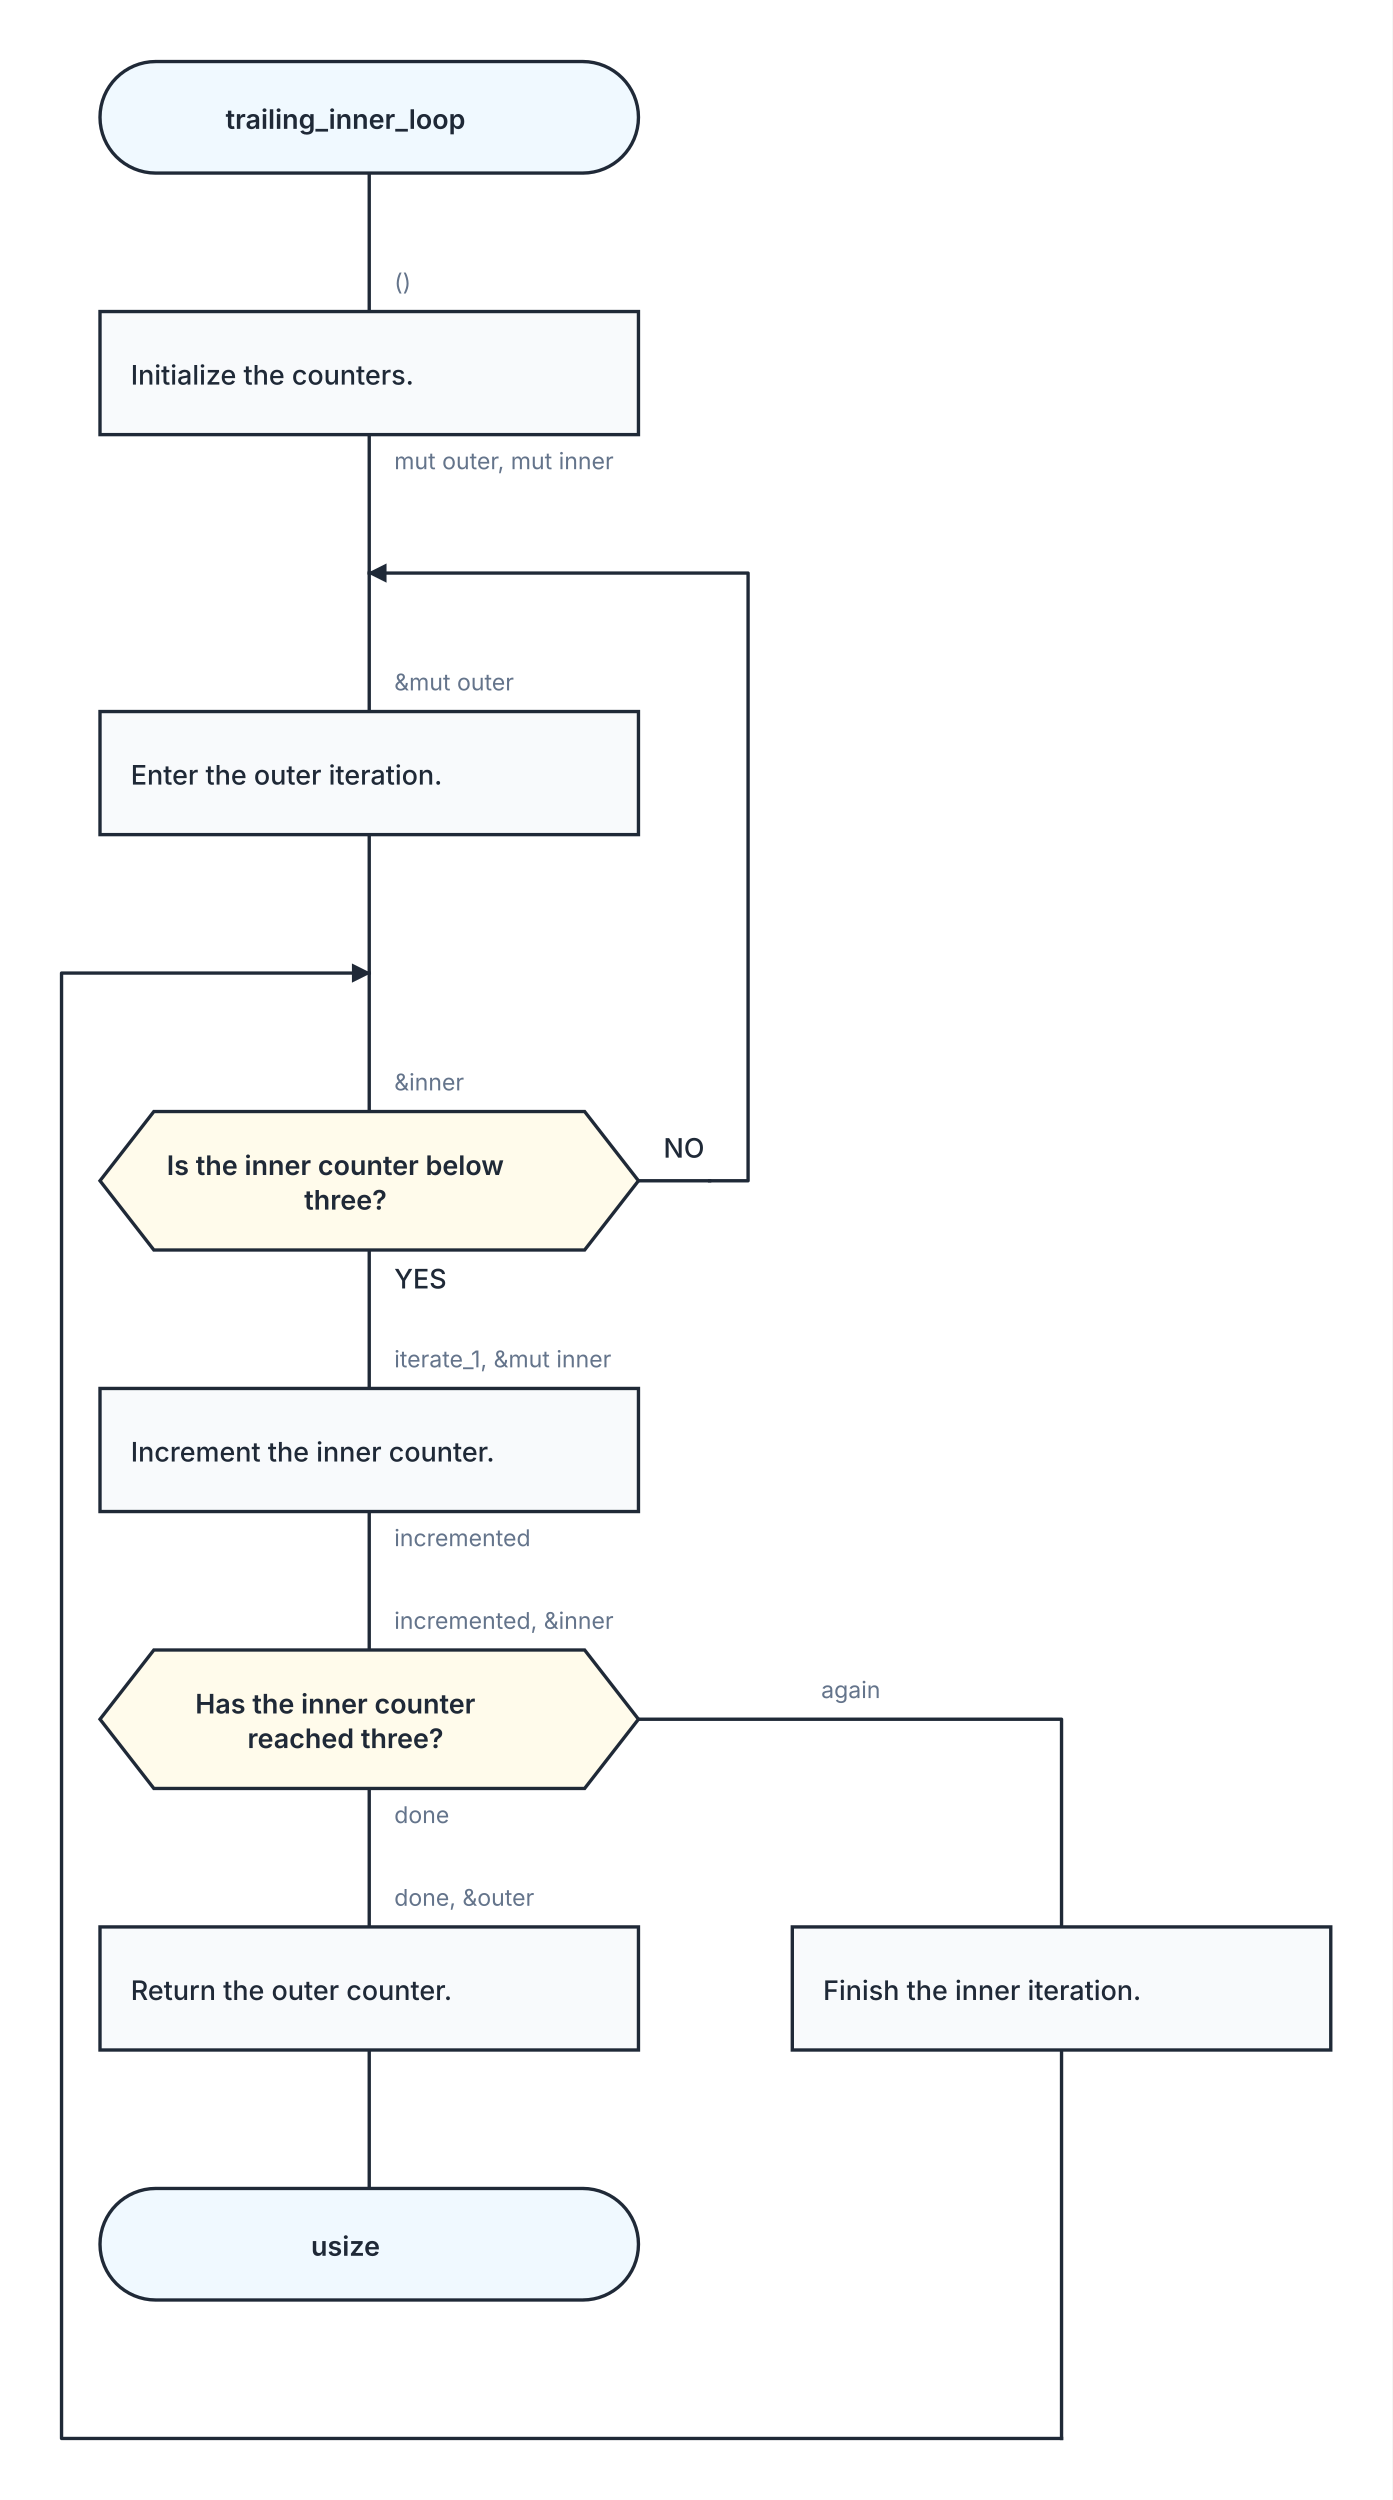
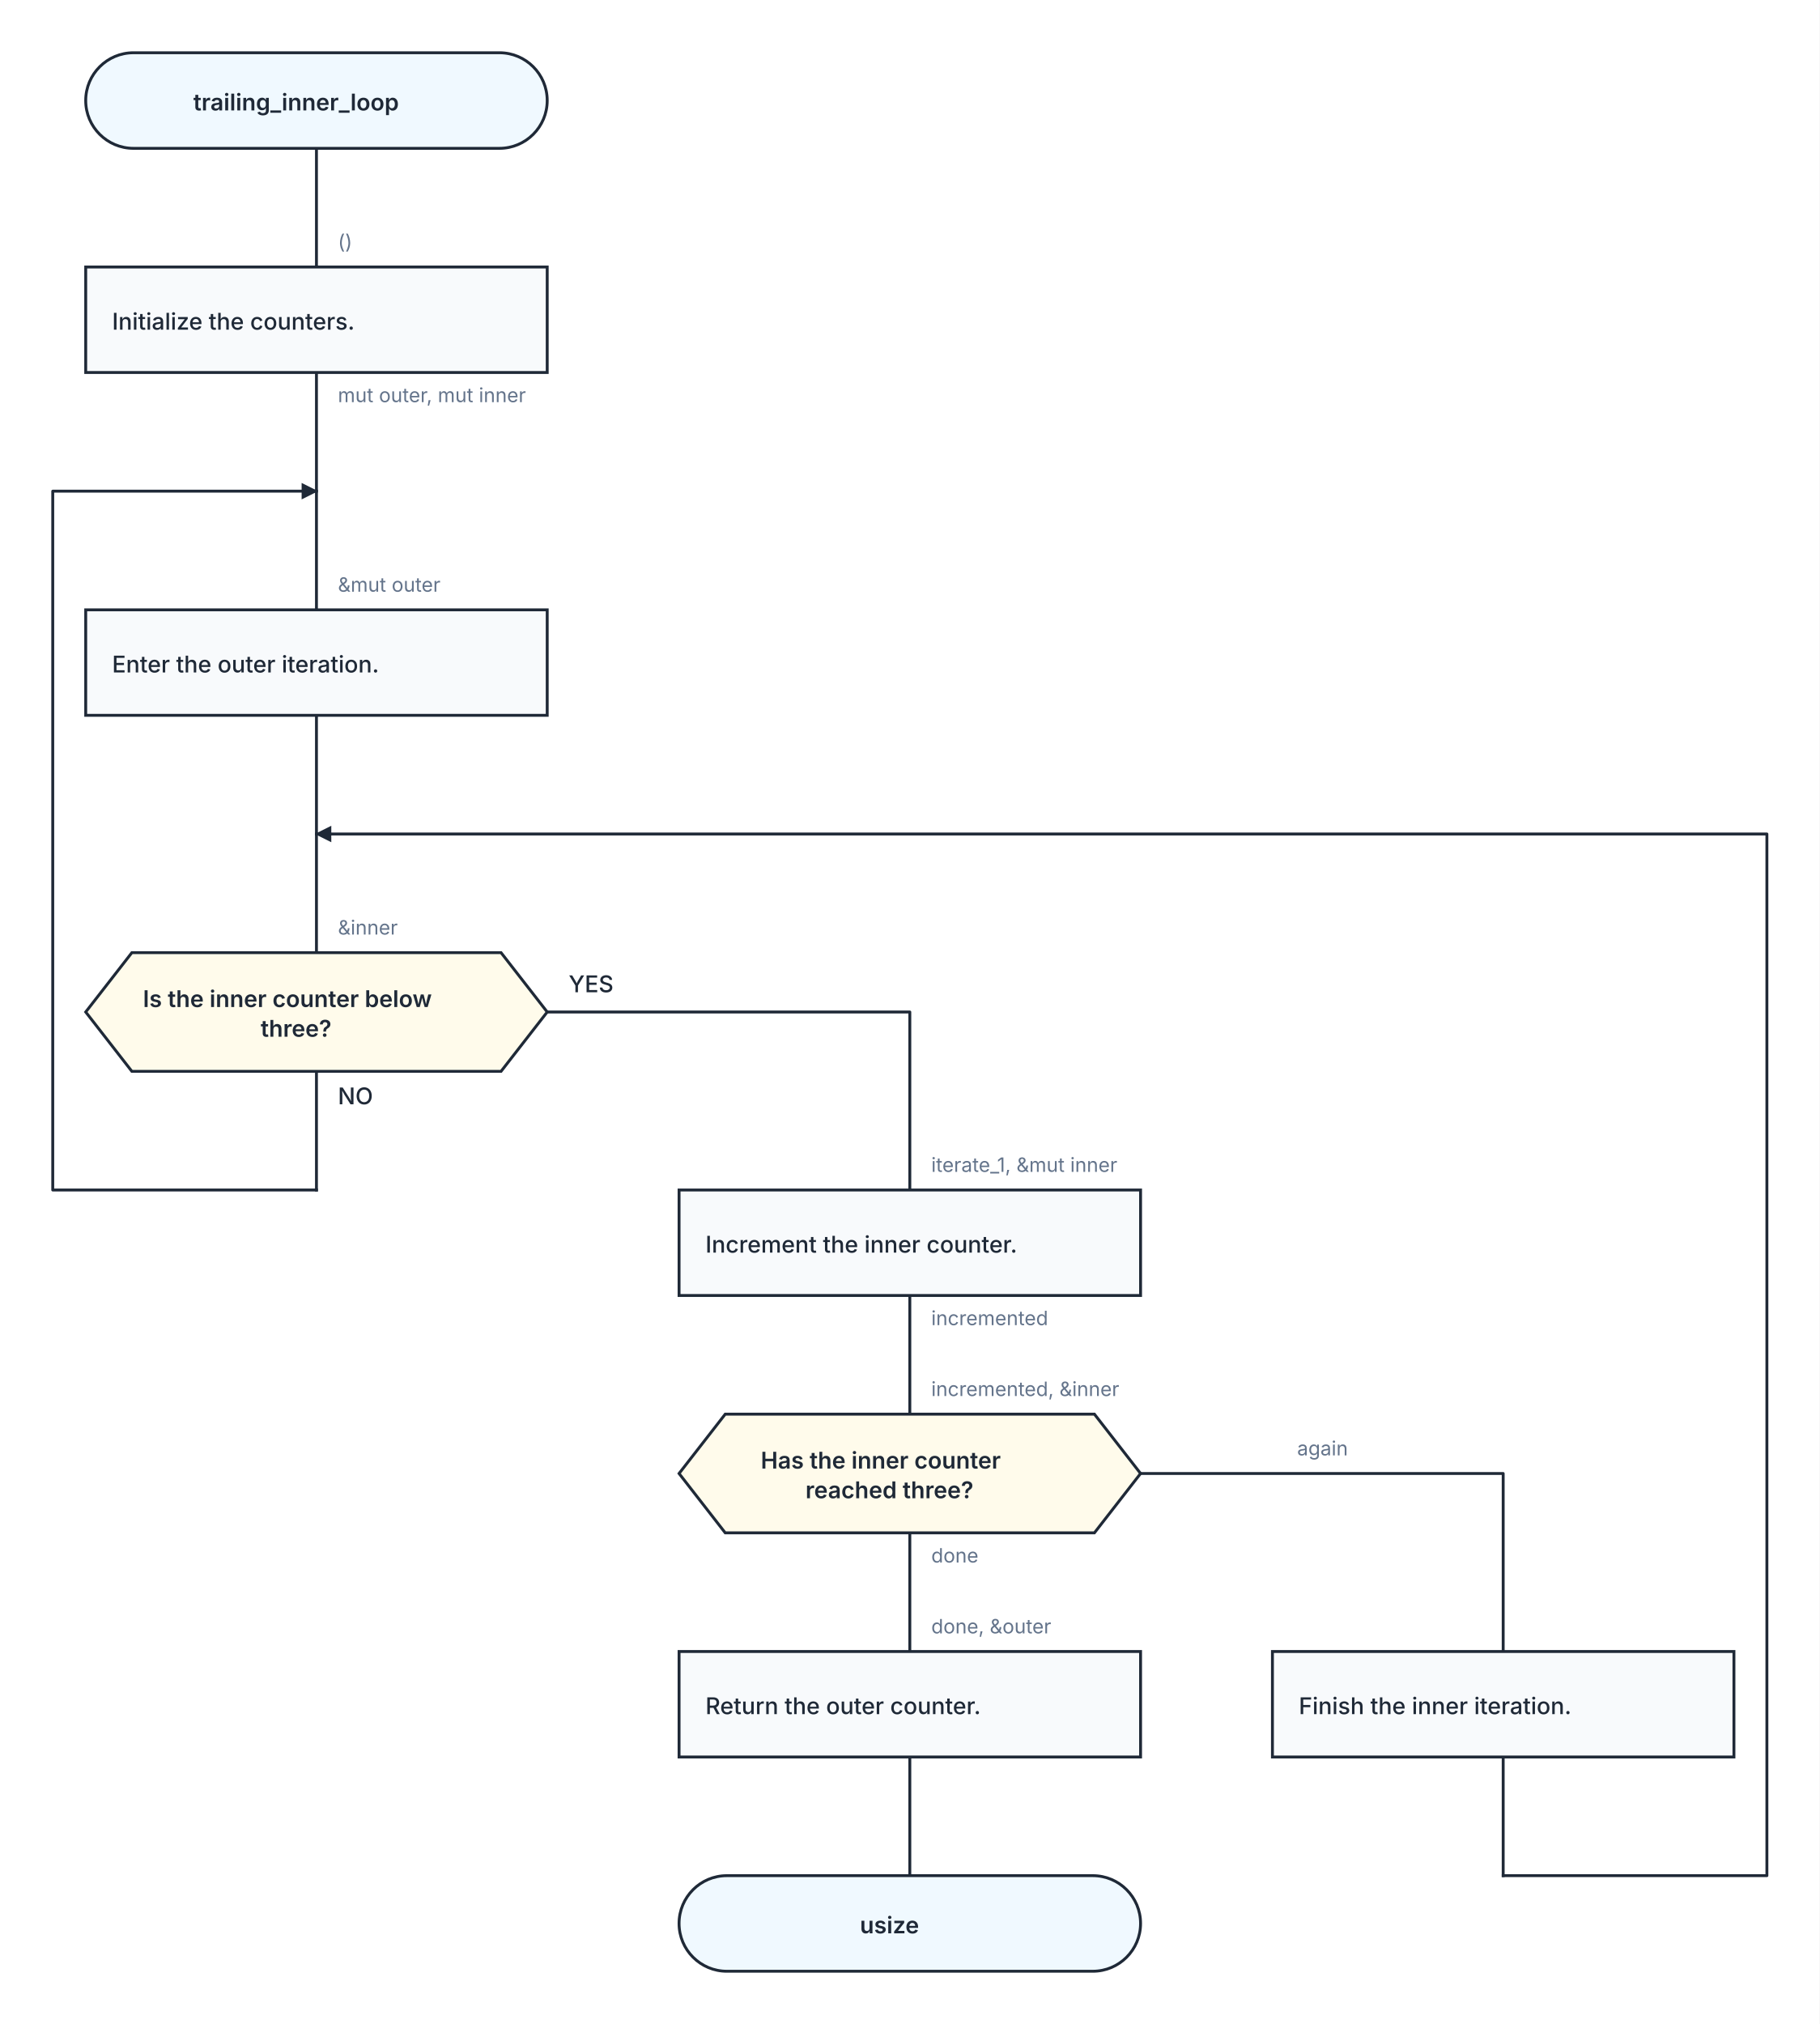
- <svg xmlns="http://www.w3.org/2000/svg" width="724" height="1300" viewBox="0 0 724 1300" role="img" aria-labelledby="kaalang-title" aria-describedby="kaalang-description">
+ <svg xmlns="http://www.w3.org/2000/svg" width="1104" height="1228" viewBox="0 0 1104 1228" role="img" aria-labelledby="kaalang-title" aria-describedby="kaalang-description">
  <defs>
    <style>
      svg { color: #1f2937; font-family: Inter, ui-sans-serif, system-ui, -apple-system, BlinkMacSystemFont, "Segoe UI", sans-serif; text-rendering: optimizeLegibility; }
      .connection { fill: none; stroke: currentColor; stroke-width: 1.75; stroke-linecap: square; stroke-linejoin: round; }
      .connection-label { fill: #64748b; font-size: 12px; font-weight: 400; paint-order: stroke; stroke: #ffffff; stroke-width: 5px; stroke-linejoin: round; text-anchor: start; }
      .branch-label { fill: currentColor; font-weight: 500; }
      .parameter-link { fill: none; stroke: currentColor; stroke-width: 1.75; }
      .node-shape { fill: #ffffff; stroke: currentColor; stroke-width: 1.75; }
      .start .node-shape, .end .node-shape, .parameter-panel .node-shape { fill: #f0f9ff; }
      .action .node-shape { fill: #f8fafc; }
      .question .node-shape { fill: #fffbeb; }
      .select .node-shape, .case .node-shape { fill: #f5f3ff; }
      .label { fill: currentColor; font-size: 14px; text-anchor: middle; }
      .start .label, .question .label, .select .label, .case .label, .end .label { font-weight: 600; }
      .action .label { font-weight: 500; text-anchor: start; }
      .parameter-panel .label { font-weight: 400; text-anchor: start; }
    </style>
  </defs>
  <rect width="100%" height="100%" fill="#ffffff" />
  <g class="connections">
    <defs>
      <marker id="loop-arrow" markerWidth="10" markerHeight="10" refX="9" refY="5" orient="auto" markerUnits="userSpaceOnUse">
        <path d="M 0 0 L 10 5 L 0 10 Z" fill="currentColor" />
      </marker>
    </defs>
-     <path class="connection" d="       M 192 90 L 192 162       M 192 226 L 192 298       M 192 434 L 192 506       M 192 650 L 192 722       M 332 614 L 369 614       M 192 786 L 192 858       M 192 930 L 192 1002       M 332 894 L 552 894 L 552 1002       M 192 1066 L 192 1138       M 552 1066 L 552 1268       M 192 298 L 192 370       M 192 506 L 192 578     " />
-     <path class="connection" d="       M 552 1268 L 32 1268 L 32 506 L 192 506     " marker-end="url(#loop-arrow)" />
-     <path class="connection" d="       M 369 614 L 389 614 L 389 298 L 192 298     " marker-end="url(#loop-arrow)" />
-     <text class="connection-label" x="427" y="883" xml:space="preserve">
-       <tspan x="427" dy="0">again</tspan>
+     <path class="connection" d="       M 192 90 L 192 162       M 192 226 L 192 298       M 192 434 L 192 506       M 192 650 L 192 722       M 332 614 L 552 614 L 552 722       M 552 786 L 552 858       M 552 930 L 552 1002       M 692 894 L 912 894 L 912 1002       M 552 1066 L 552 1138       M 912 1066 L 912 1138       M 192 298 L 192 370       M 192 506 L 192 578     " />
+     <path class="connection" d="       M 912 1138 L 1072 1138 L 1072 506 L 192 506     " marker-end="url(#loop-arrow)" />
+     <path class="connection" d="       M 192 722 L 32 722 L 32 298 L 192 298     " marker-end="url(#loop-arrow)" />
+     <text class="connection-label" x="787" y="883" xml:space="preserve">
+       <tspan x="787" dy="0">again</tspan>
    </text>
    <text class="connection-label" x="205" y="244" xml:space="preserve">
      <tspan x="205" dy="0">mut outer, mut inner</tspan>
    </text>
    <text class="connection-label branch-label" style="font-size: 14px" x="205" y="670" xml:space="preserve">
-       <tspan x="205" dy="0">YES</tspan>
+       <tspan x="205" dy="0">NO</tspan>
    </text>
    <text class="connection-label branch-label" style="font-size: 14px" x="345" y="602" xml:space="preserve">
-       <tspan x="345" dy="0">NO</tspan>
+       <tspan x="345" dy="0">YES</tspan>
    </text>
-     <text class="connection-label" x="205" y="804" xml:space="preserve">
-       <tspan x="205" dy="0">incremented</tspan>
+     <text class="connection-label" x="565" y="804" xml:space="preserve">
+       <tspan x="565" dy="0">incremented</tspan>
    </text>
-     <text class="connection-label" x="205" y="948" xml:space="preserve">
-       <tspan x="205" dy="0">done</tspan>
+     <text class="connection-label" x="565" y="948" xml:space="preserve">
+       <tspan x="565" dy="0">done</tspan>
    </text>
    <text class="connection-label" x="205" y="151" xml:space="preserve">
      <tspan x="205" dy="0">()</tspan>
    </text>
    <text class="connection-label" x="205" y="359" xml:space="preserve">
      <tspan x="205" dy="0">&amp;mut outer</tspan>
    </text>
    <text class="connection-label" x="205" y="567" xml:space="preserve">
      <tspan x="205" dy="0">&amp;inner</tspan>
    </text>
-     <text class="connection-label" x="205" y="711" xml:space="preserve">
-       <tspan x="205" dy="0">iterate_1, &amp;mut inner</tspan>
+     <text class="connection-label" x="565" y="711" xml:space="preserve">
+       <tspan x="565" dy="0">iterate_1, &amp;mut inner</tspan>
    </text>
-     <text class="connection-label" x="205" y="847" xml:space="preserve">
-       <tspan x="205" dy="0">incremented, &amp;inner</tspan>
+     <text class="connection-label" x="565" y="847" xml:space="preserve">
+       <tspan x="565" dy="0">incremented, &amp;inner</tspan>
    </text>
-     <text class="connection-label" x="205" y="991" xml:space="preserve">
-       <tspan x="205" dy="0">done, &amp;outer</tspan>
+     <text class="connection-label" x="565" y="991" xml:space="preserve">
+       <tspan x="565" dy="0">done, &amp;outer</tspan>
    </text>
  </g>
  <g class="nodes">
    <g class="node start" transform="translate(192 61)">
      <rect class="node-shape" x="-140" y="-29" width="280" height="58" rx="29" />
      <text class="label" y="6" xml:space="preserve">
        <tspan x="0" dy="0">trailing_inner_loop</tspan>
      </text>
    </g>
    <g class="node action" transform="translate(192 194)">
      <rect class="node-shape" x="-140" y="-32" width="280" height="64" />
      <text class="label" y="6" xml:space="preserve">
        <tspan x="-124" dy="0">Initialize the counters.</tspan>
      </text>
    </g>
    <g class="node action" transform="translate(192 402)">
      <rect class="node-shape" x="-140" y="-32" width="280" height="64" />
      <text class="label" y="6" xml:space="preserve">
        <tspan x="-124" dy="0">Enter the outer iteration.</tspan>
      </text>
    </g>
    <g class="node question" transform="translate(192 614)">
      <polygon class="node-shape" points="-112,-36 112,-36 140,0 112,36 -112,36 -140,0" />
      <text class="label" y="-3" xml:space="preserve">
        <tspan x="0" dy="0">Is the inner counter below </tspan>
        <tspan x="0" dy="18">three?</tspan>
      </text>
    </g>
-     <g class="node action" transform="translate(192 754)">
+     <g class="node action" transform="translate(552 754)">
      <rect class="node-shape" x="-140" y="-32" width="280" height="64" />
      <text class="label" y="6" xml:space="preserve">
        <tspan x="-124" dy="0">Increment the inner counter.</tspan>
      </text>
    </g>
-     <g class="node question" transform="translate(192 894)">
+     <g class="node question" transform="translate(552 894)">
      <polygon class="node-shape" points="-112,-36 112,-36 140,0 112,36 -112,36 -140,0" />
      <text class="label" y="-3" xml:space="preserve">
        <tspan x="0" dy="0">Has the inner counter </tspan>
        <tspan x="0" dy="18">reached three?</tspan>
      </text>
    </g>
-     <g class="node action" transform="translate(192 1034)">
+     <g class="node action" transform="translate(552 1034)">
      <rect class="node-shape" x="-140" y="-32" width="280" height="64" />
      <text class="label" y="6" xml:space="preserve">
        <tspan x="-124" dy="0">Return the outer counter.</tspan>
      </text>
    </g>
-     <g class="node action" transform="translate(552 1034)">
+     <g class="node action" transform="translate(912 1034)">
      <rect class="node-shape" x="-140" y="-32" width="280" height="64" />
      <text class="label" y="6" xml:space="preserve">
        <tspan x="-124" dy="0">Finish the inner iteration.</tspan>
      </text>
    </g>
-     <g class="node end" transform="translate(192 1167)">
+     <g class="node end" transform="translate(552 1167)">
      <rect class="node-shape" x="-140" y="-29" width="280" height="58" rx="29" />
      <text class="label" y="6" xml:space="preserve">
        <tspan x="0" dy="0">usize</tspan>
      </text>
    </g>
  </g>
</svg>
